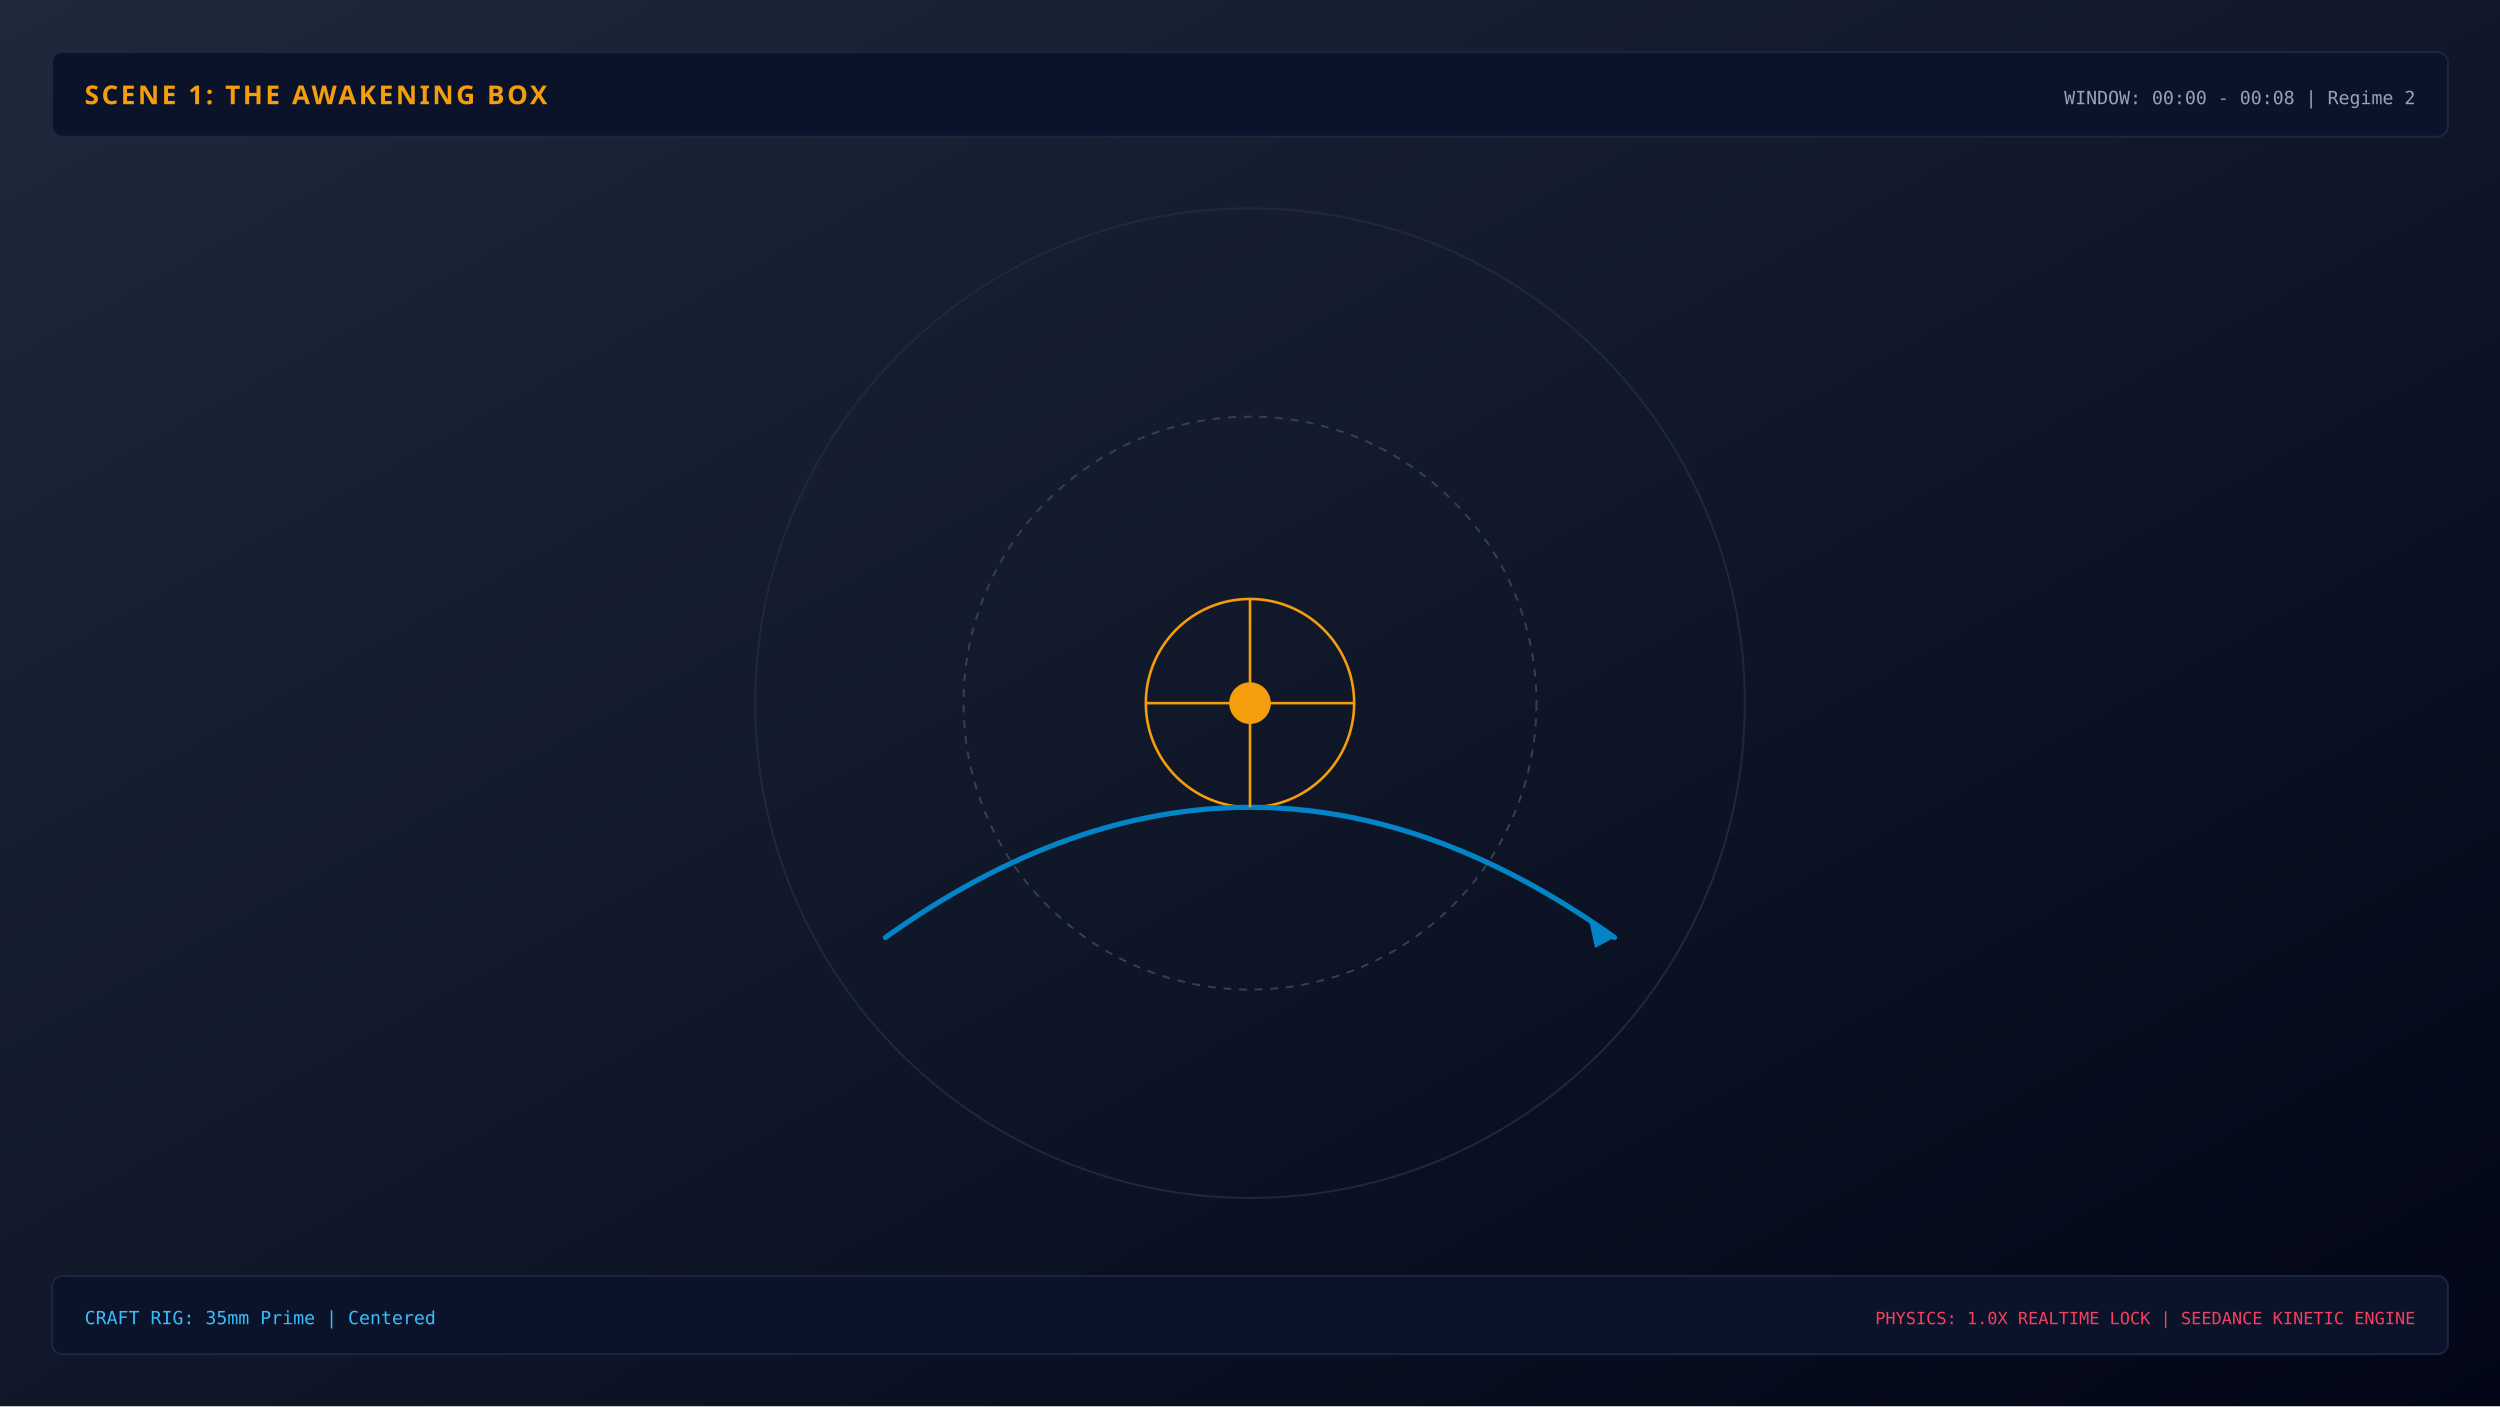
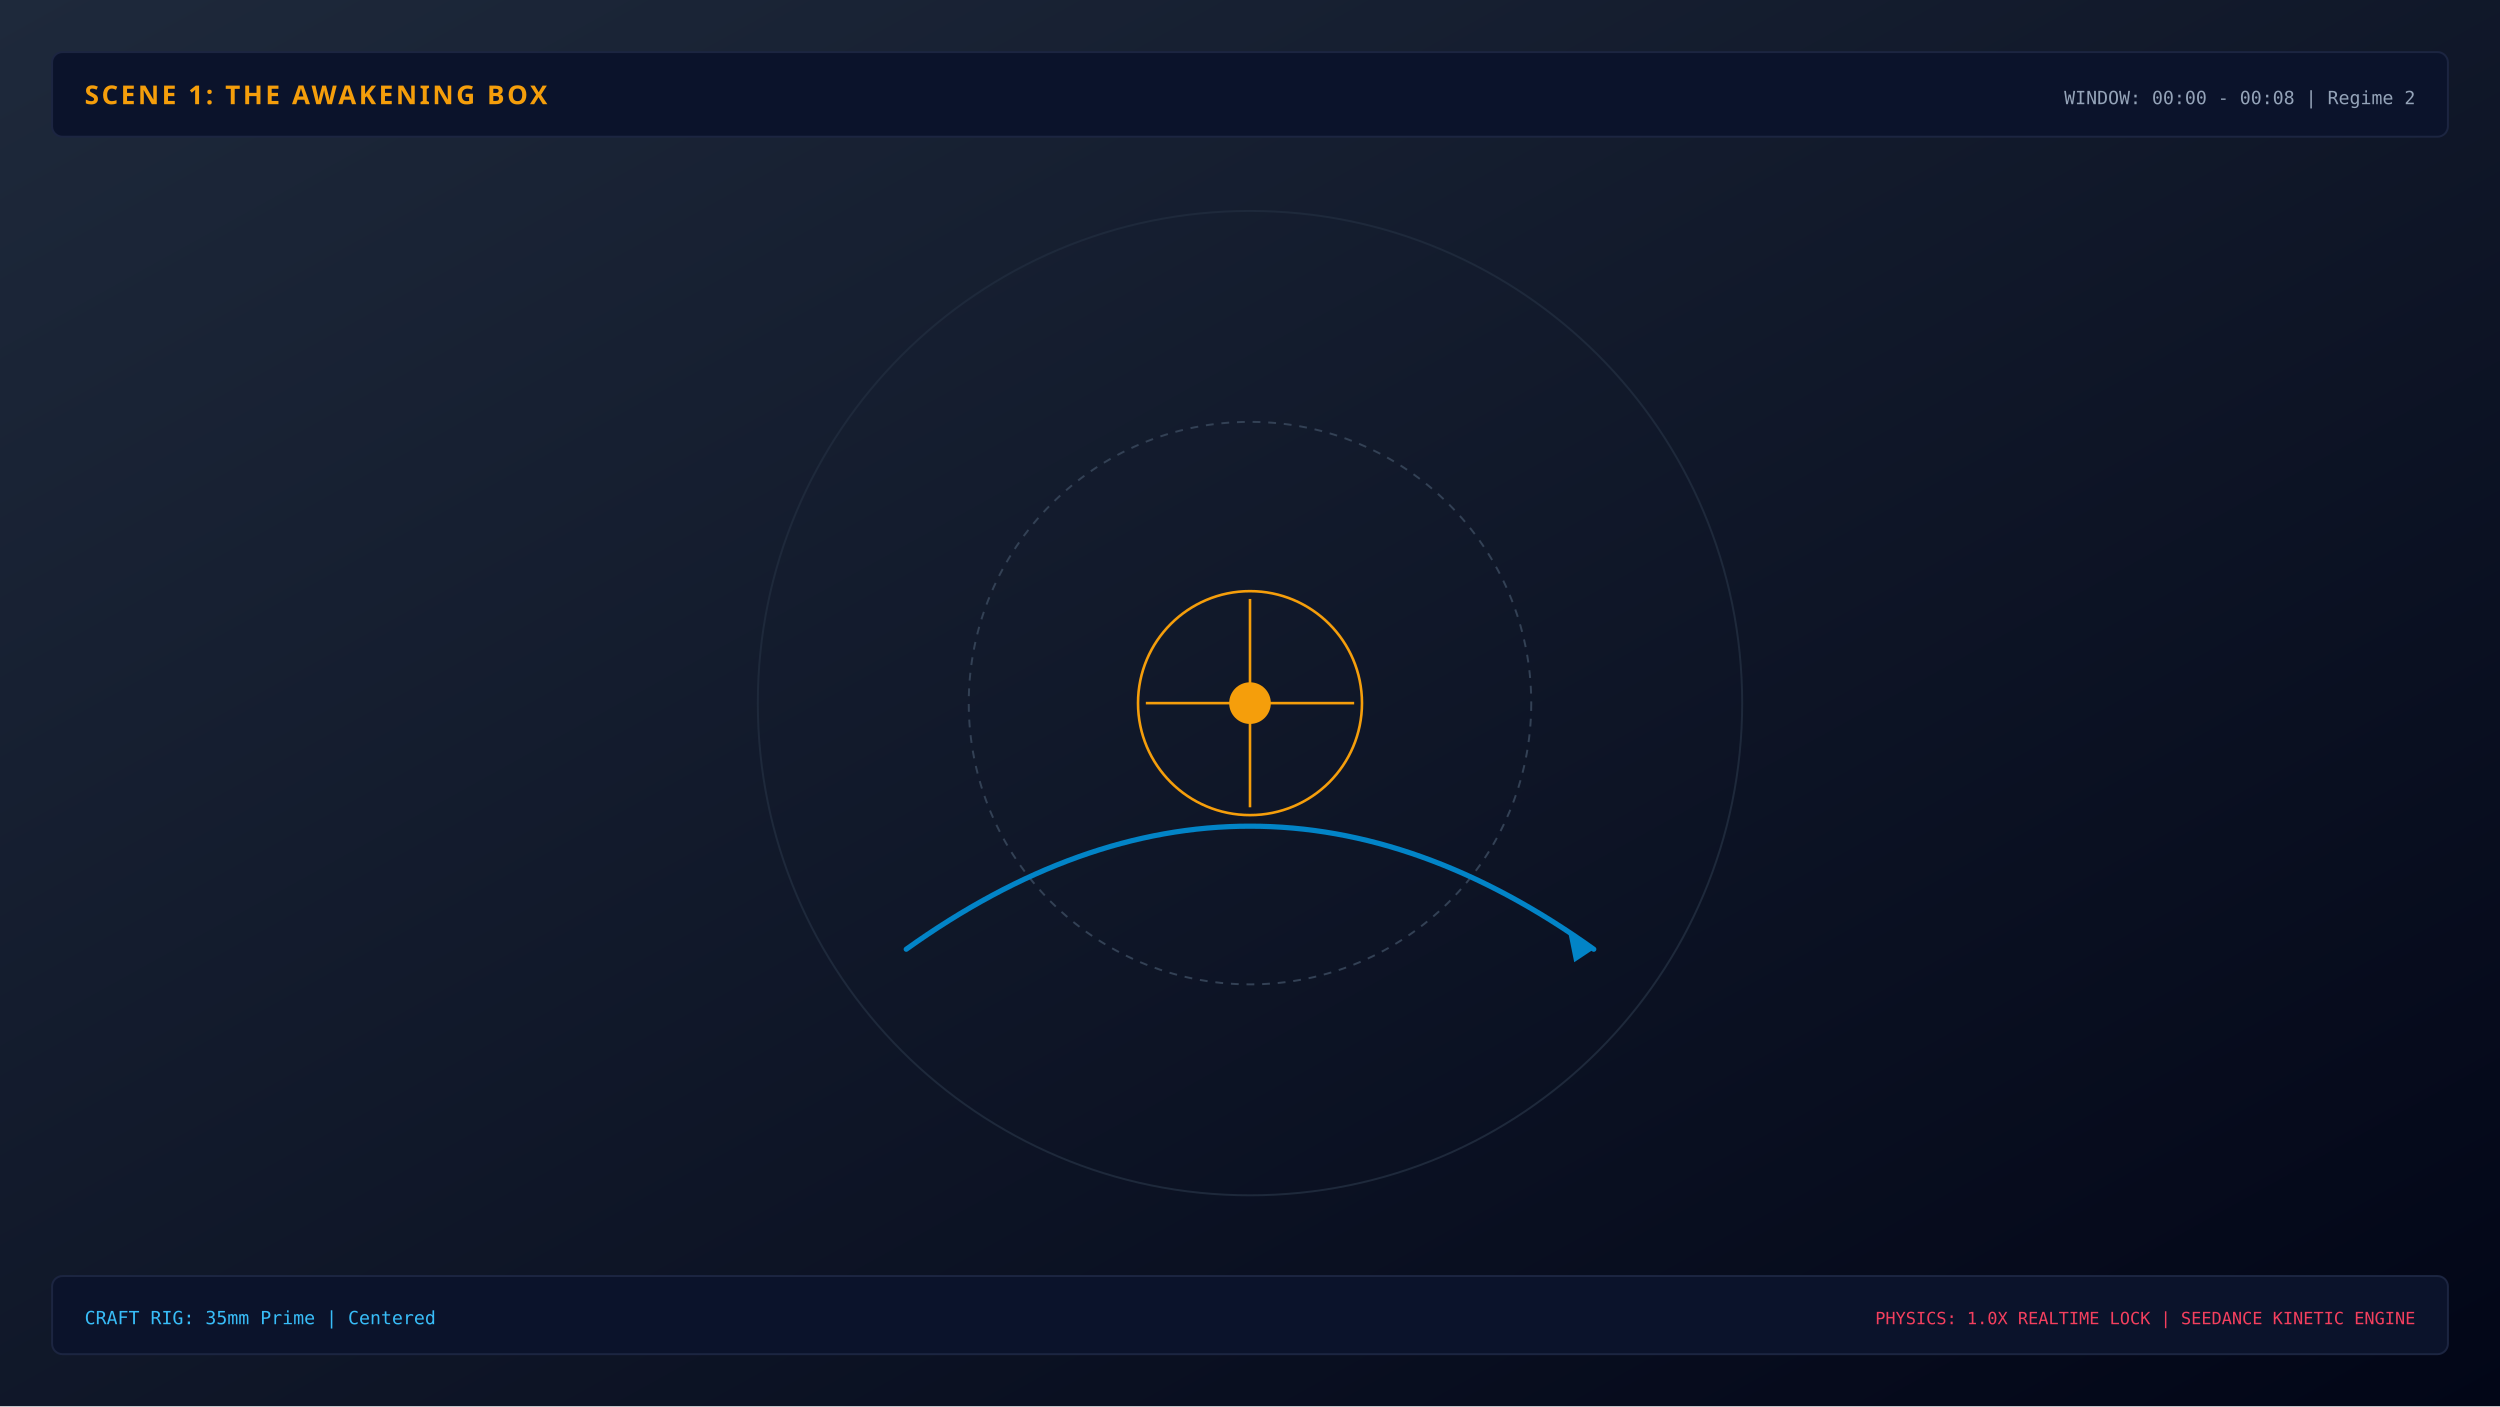
<svg xmlns="http://www.w3.org/2000/svg" viewBox="0 0 1920 1080" width="100%" height="100%">
  <defs>
    <linearGradient id="sceneGrad" x1="0%" y1="0%" x2="100%" y2="100%">
      <stop offset="0%" stop-color="#1E293B" />
      <stop offset="100%" stop-color="#020617" />
    </linearGradient>
  </defs>
  <rect width="1920" height="1080" fill="url(#sceneGrad)" />
-   <circle cx="960" cy="540" r="380" fill="none" stroke="#1E293B" stroke-width="1.5" />
-   <circle cx="960" cy="540" r="220" fill="none" stroke="#334155" stroke-width="1.5" stroke-dasharray="6,6" />
-   <circle cx="960" cy="540" r="80" fill="none" stroke="#F59E0B" stroke-width="2" />
-   <path d="M 680 720 Q 960 520 1240 720" fill="none" stroke="#0284C7" stroke-width="4" stroke-linecap="round" />
-   <polygon points="1240,720 1220,705 1225,728" fill="#0284C7" />
+   <circle cx="960" cy="540" r="378" fill="none" stroke="#1E293B" stroke-width="1.5" />
+   <circle cx="960" cy="540" r="216" fill="none" stroke="#334155" stroke-width="1.5" stroke-dasharray="6,6" />
+   <circle cx="960" cy="540" r="86" fill="none" stroke="#F59E0B" stroke-width="2" />
+   <path d="M 696 729 Q 960 540 1224 729" fill="none" stroke="#0284C7" stroke-width="4" stroke-linecap="round" />
+   <polygon points="1224,729 1204,714 1209,739" fill="#0284C7" />
  <circle cx="960" cy="540" r="16" fill="#F59E0B" />
  <line x1="960" y1="460" x2="960" y2="620" stroke="#F59E0B" stroke-width="2" />
  <line x1="880" y1="540" x2="1040" y2="540" stroke="#F59E0B" stroke-width="2" />
  <rect x="40" y="40" width="1840" height="65" rx="8" fill="#0B132B" stroke="#1C2541" stroke-width="1.5" />
  <text x="65" y="80" font-family="'Space Grotesk', sans-serif" font-size="20" font-weight="700" fill="#F59E0B" letter-spacing="2">
    SCENE 1: THE AWAKENING BOX
  </text>
  <text x="1855" y="80" font-family="'JetBrains Mono', monospace" font-size="14" fill="#94A3B8" text-anchor="end">
    WINDOW: 00:00 - 00:08 | Regime 2
  </text>
  <rect x="40" y="980" width="1840" height="60" rx="8" fill="#0B132B" stroke="#1C2541" stroke-width="1.5" />
  <text x="65" y="1017" font-family="'JetBrains Mono', monospace" font-size="14" fill="#38BDF8">
    CRAFT RIG: 35mm Prime | Centered
  </text>
  <text x="1855" y="1017" font-family="'JetBrains Mono', monospace" font-size="13" fill="#F43F5E" text-anchor="end">
    PHYSICS: 1.0X REALTIME LOCK | SEEDANCE KINETIC ENGINE
  </text>
</svg>
